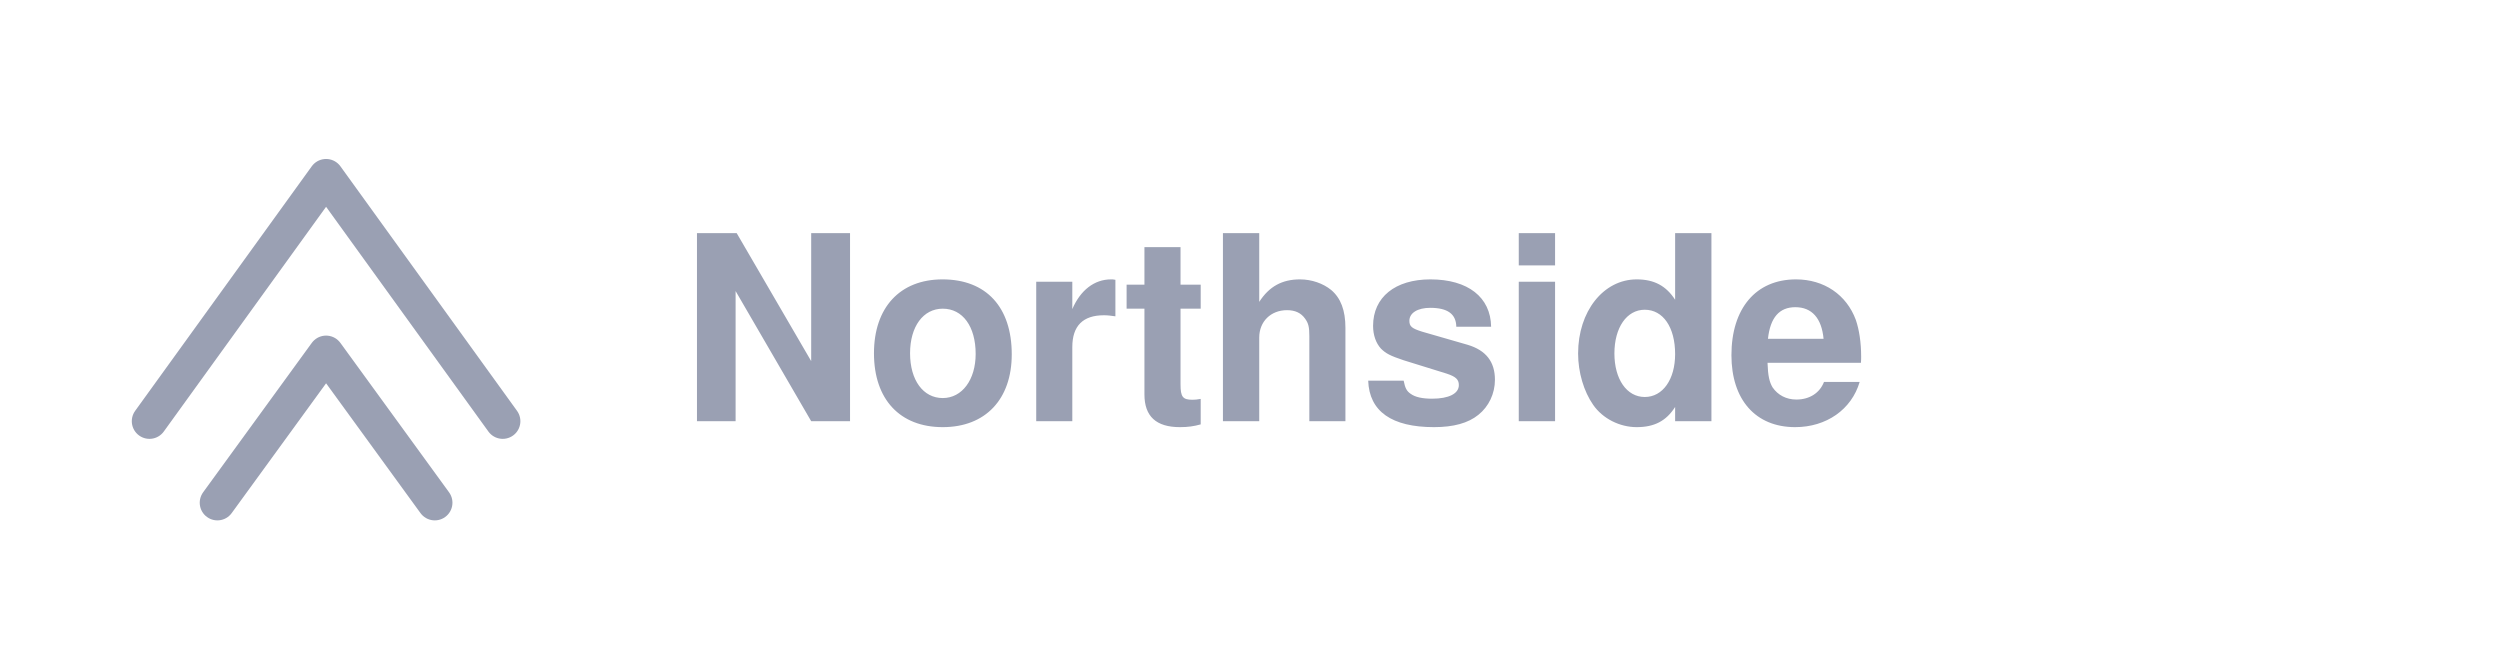
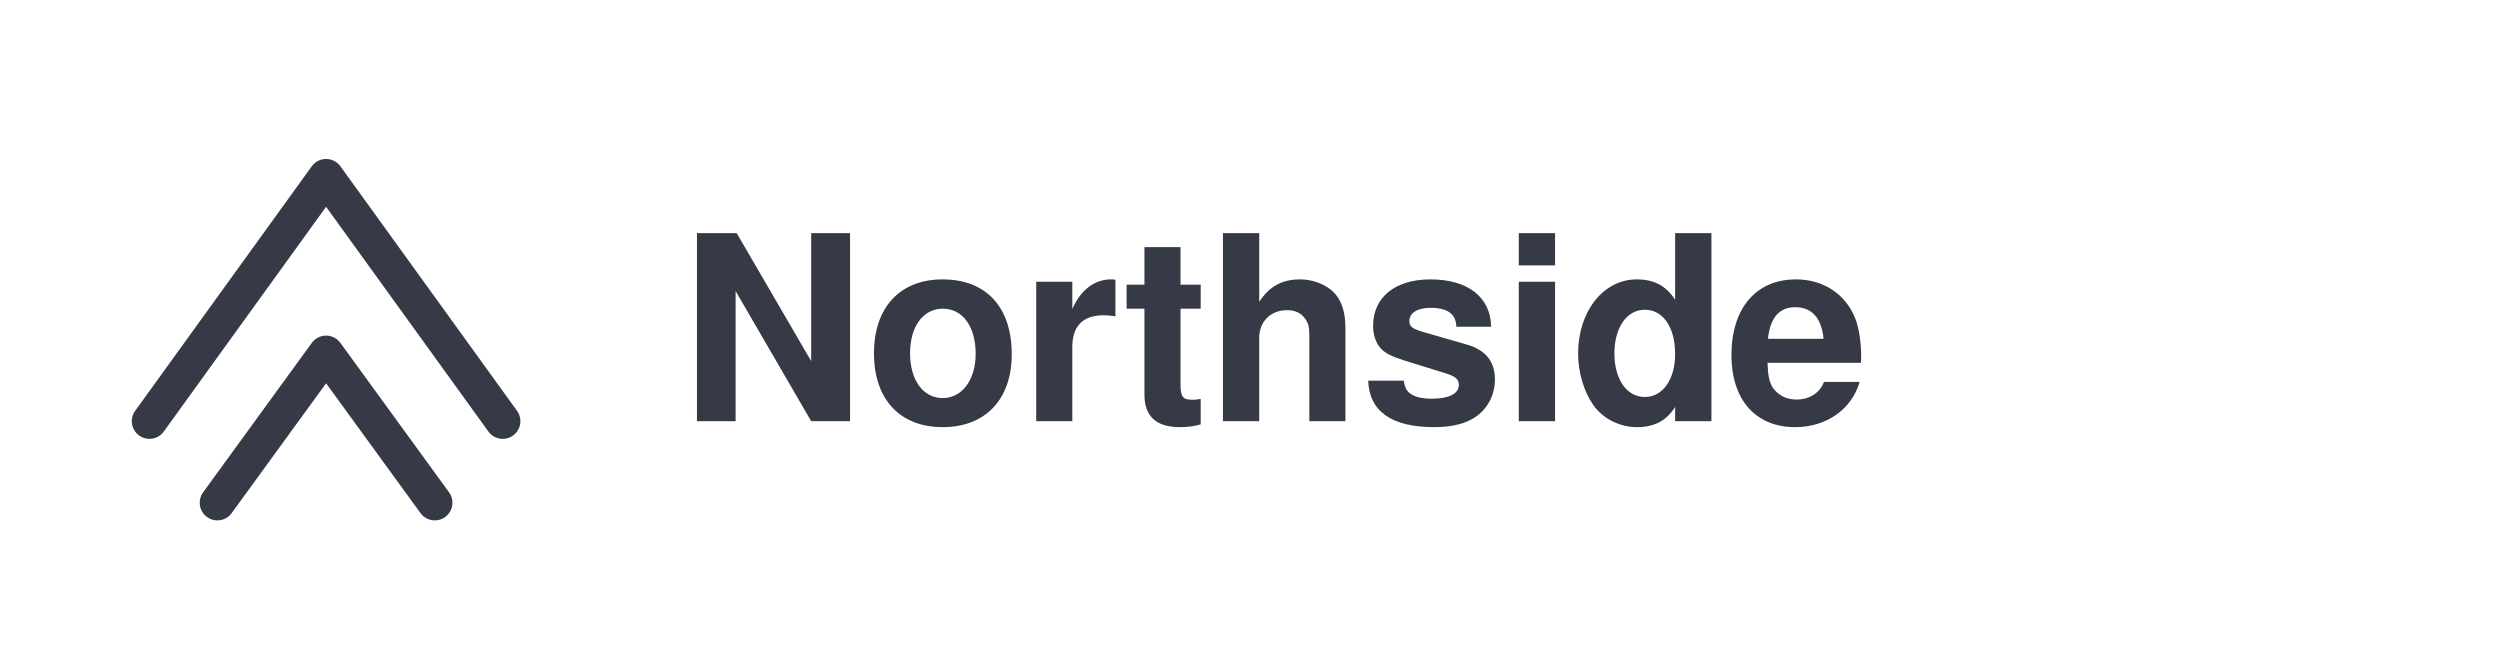
<svg xmlns="http://www.w3.org/2000/svg" viewBox="0 0 184 48" fill="none">
-   <g stroke="#9aa0b3" stroke-width="2.6" stroke-linejoin="round" stroke-linecap="round">
+   <g stroke="#363a47" stroke-width="2.6" stroke-linejoin="round" stroke-linecap="round">
    <path d="M11 31 L24 13 L37 31" />
    <path d="M16 37 L24 26 L32 37" />
  </g>
-   <text x="50" y="31" font-family="Helvetica, Arial, sans-serif" font-size="19" font-weight="700" letter-spacing="-0.2" fill="#9aa0b3">Northside</text>
+   <text x="50" y="31" font-family="Helvetica, Arial, sans-serif" font-size="19" font-weight="700" letter-spacing="-0.2" fill="#363a47">Northside</text>
</svg>
